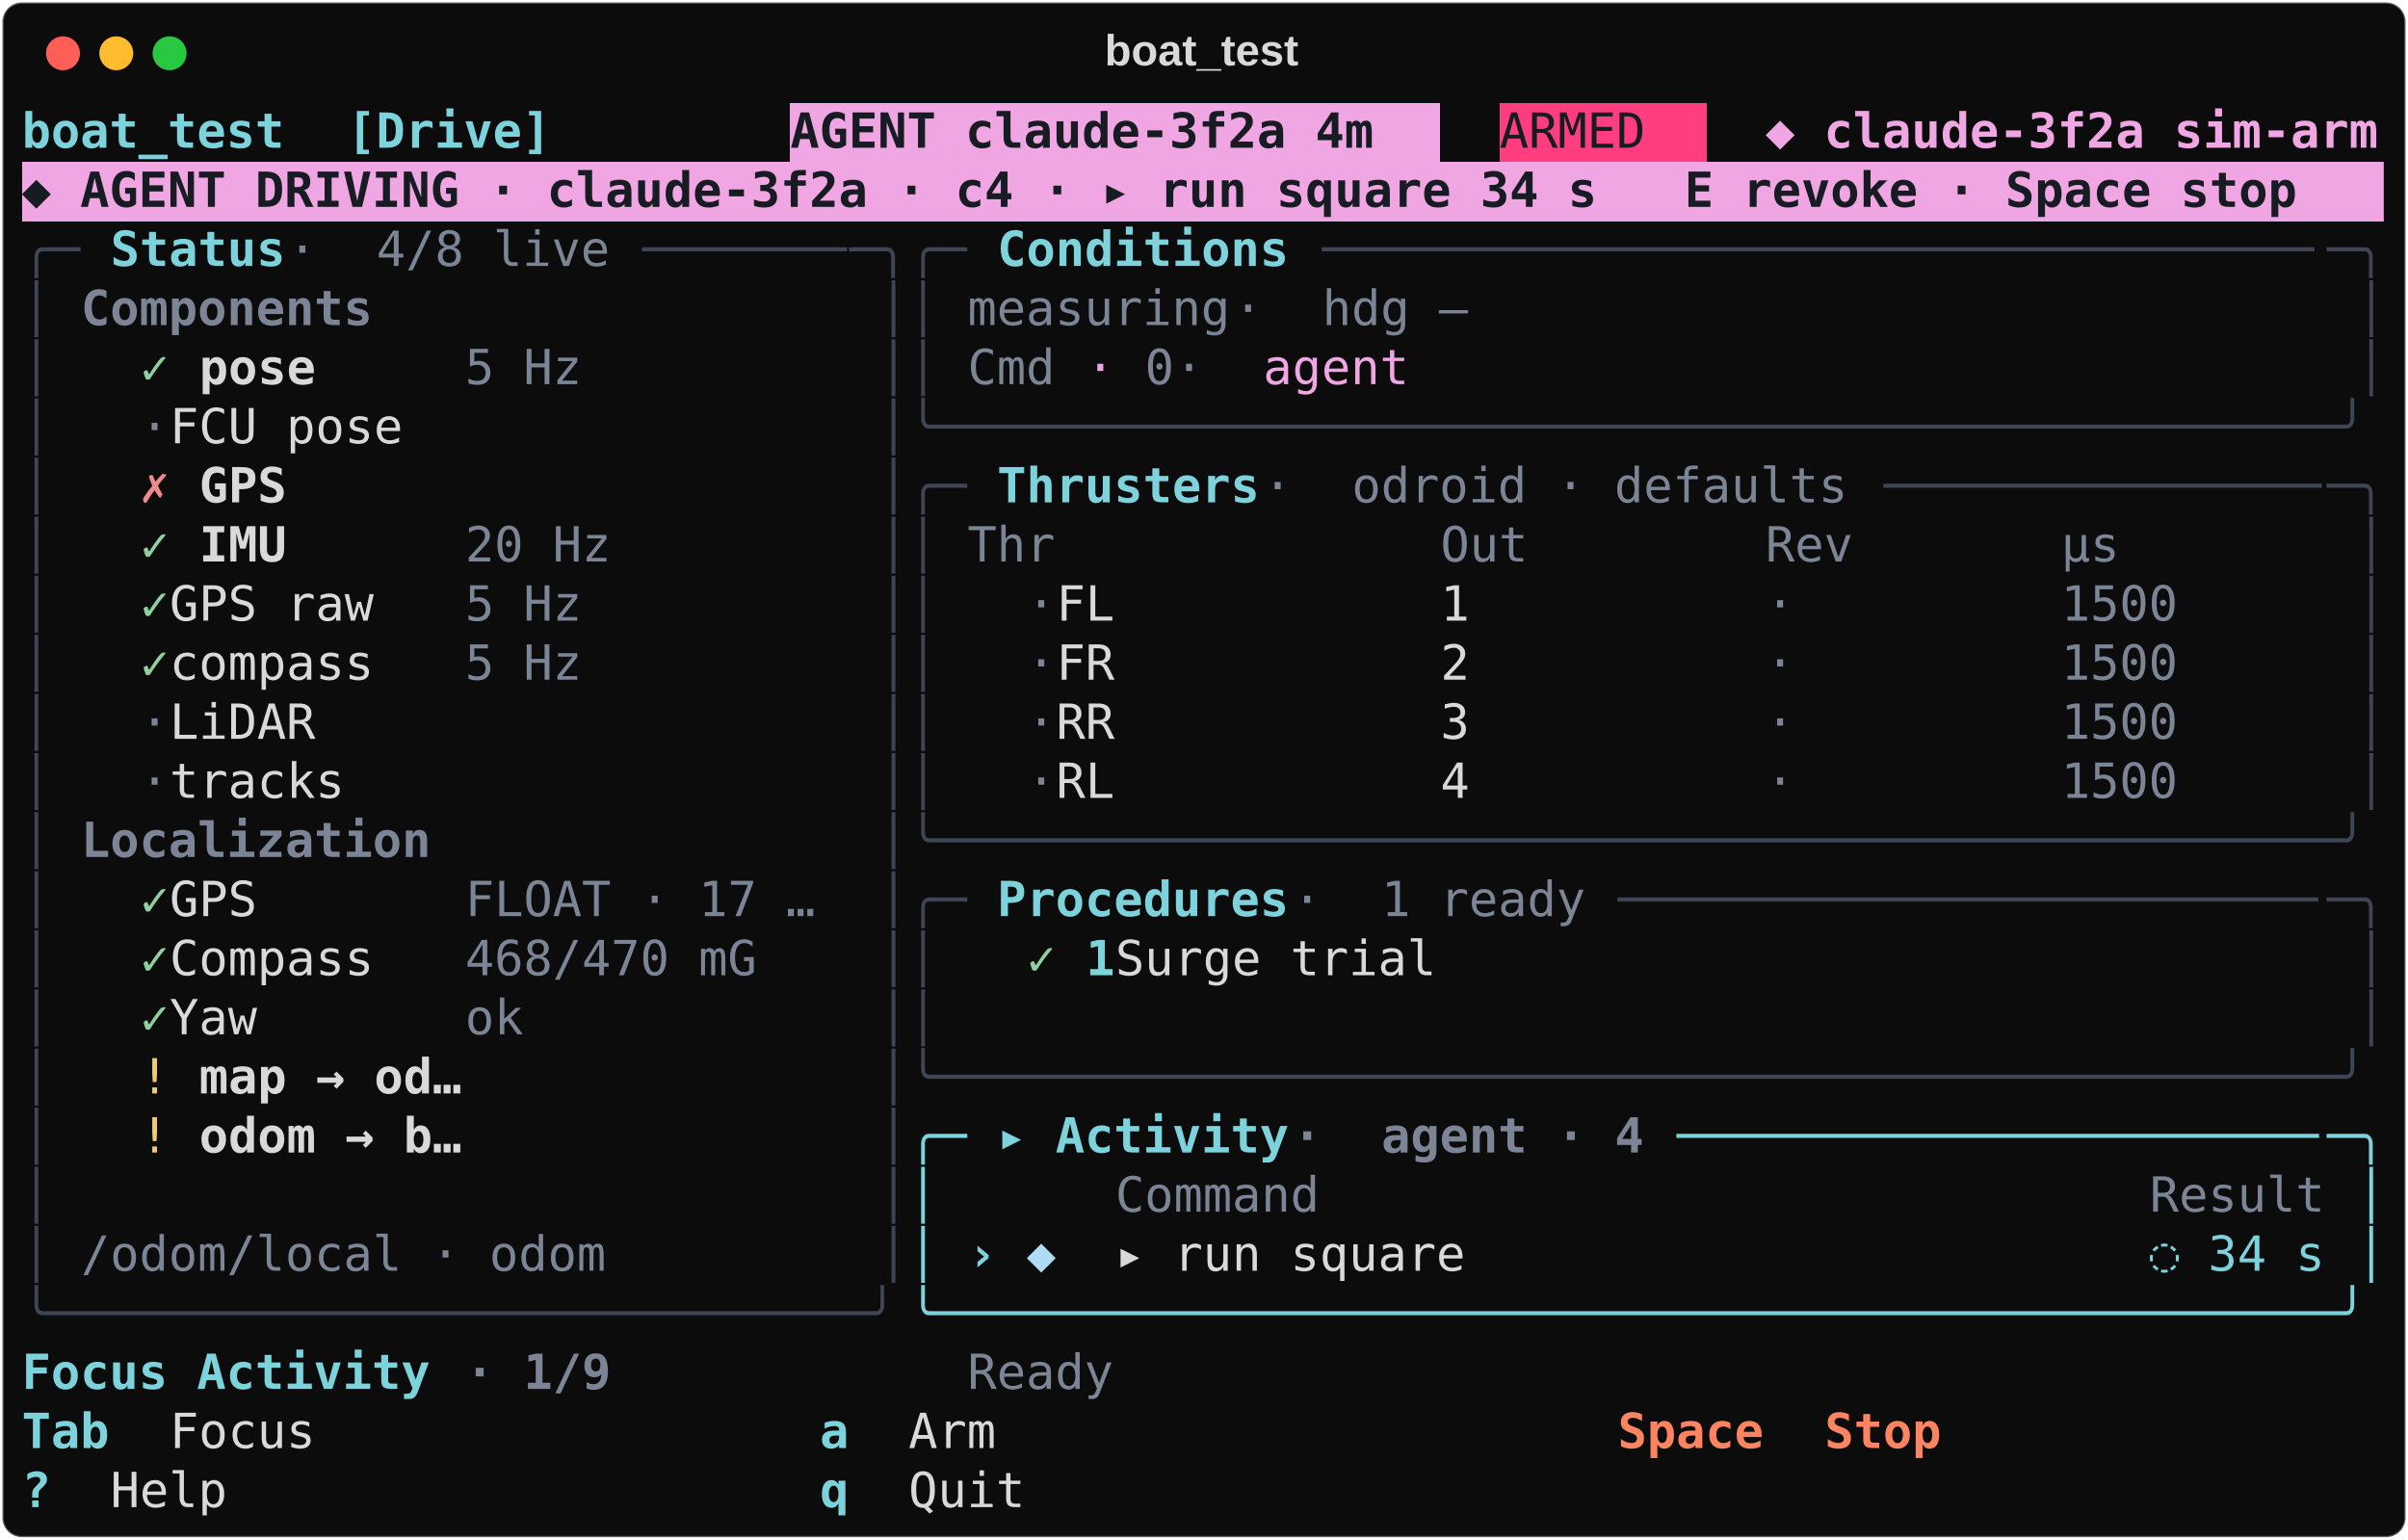
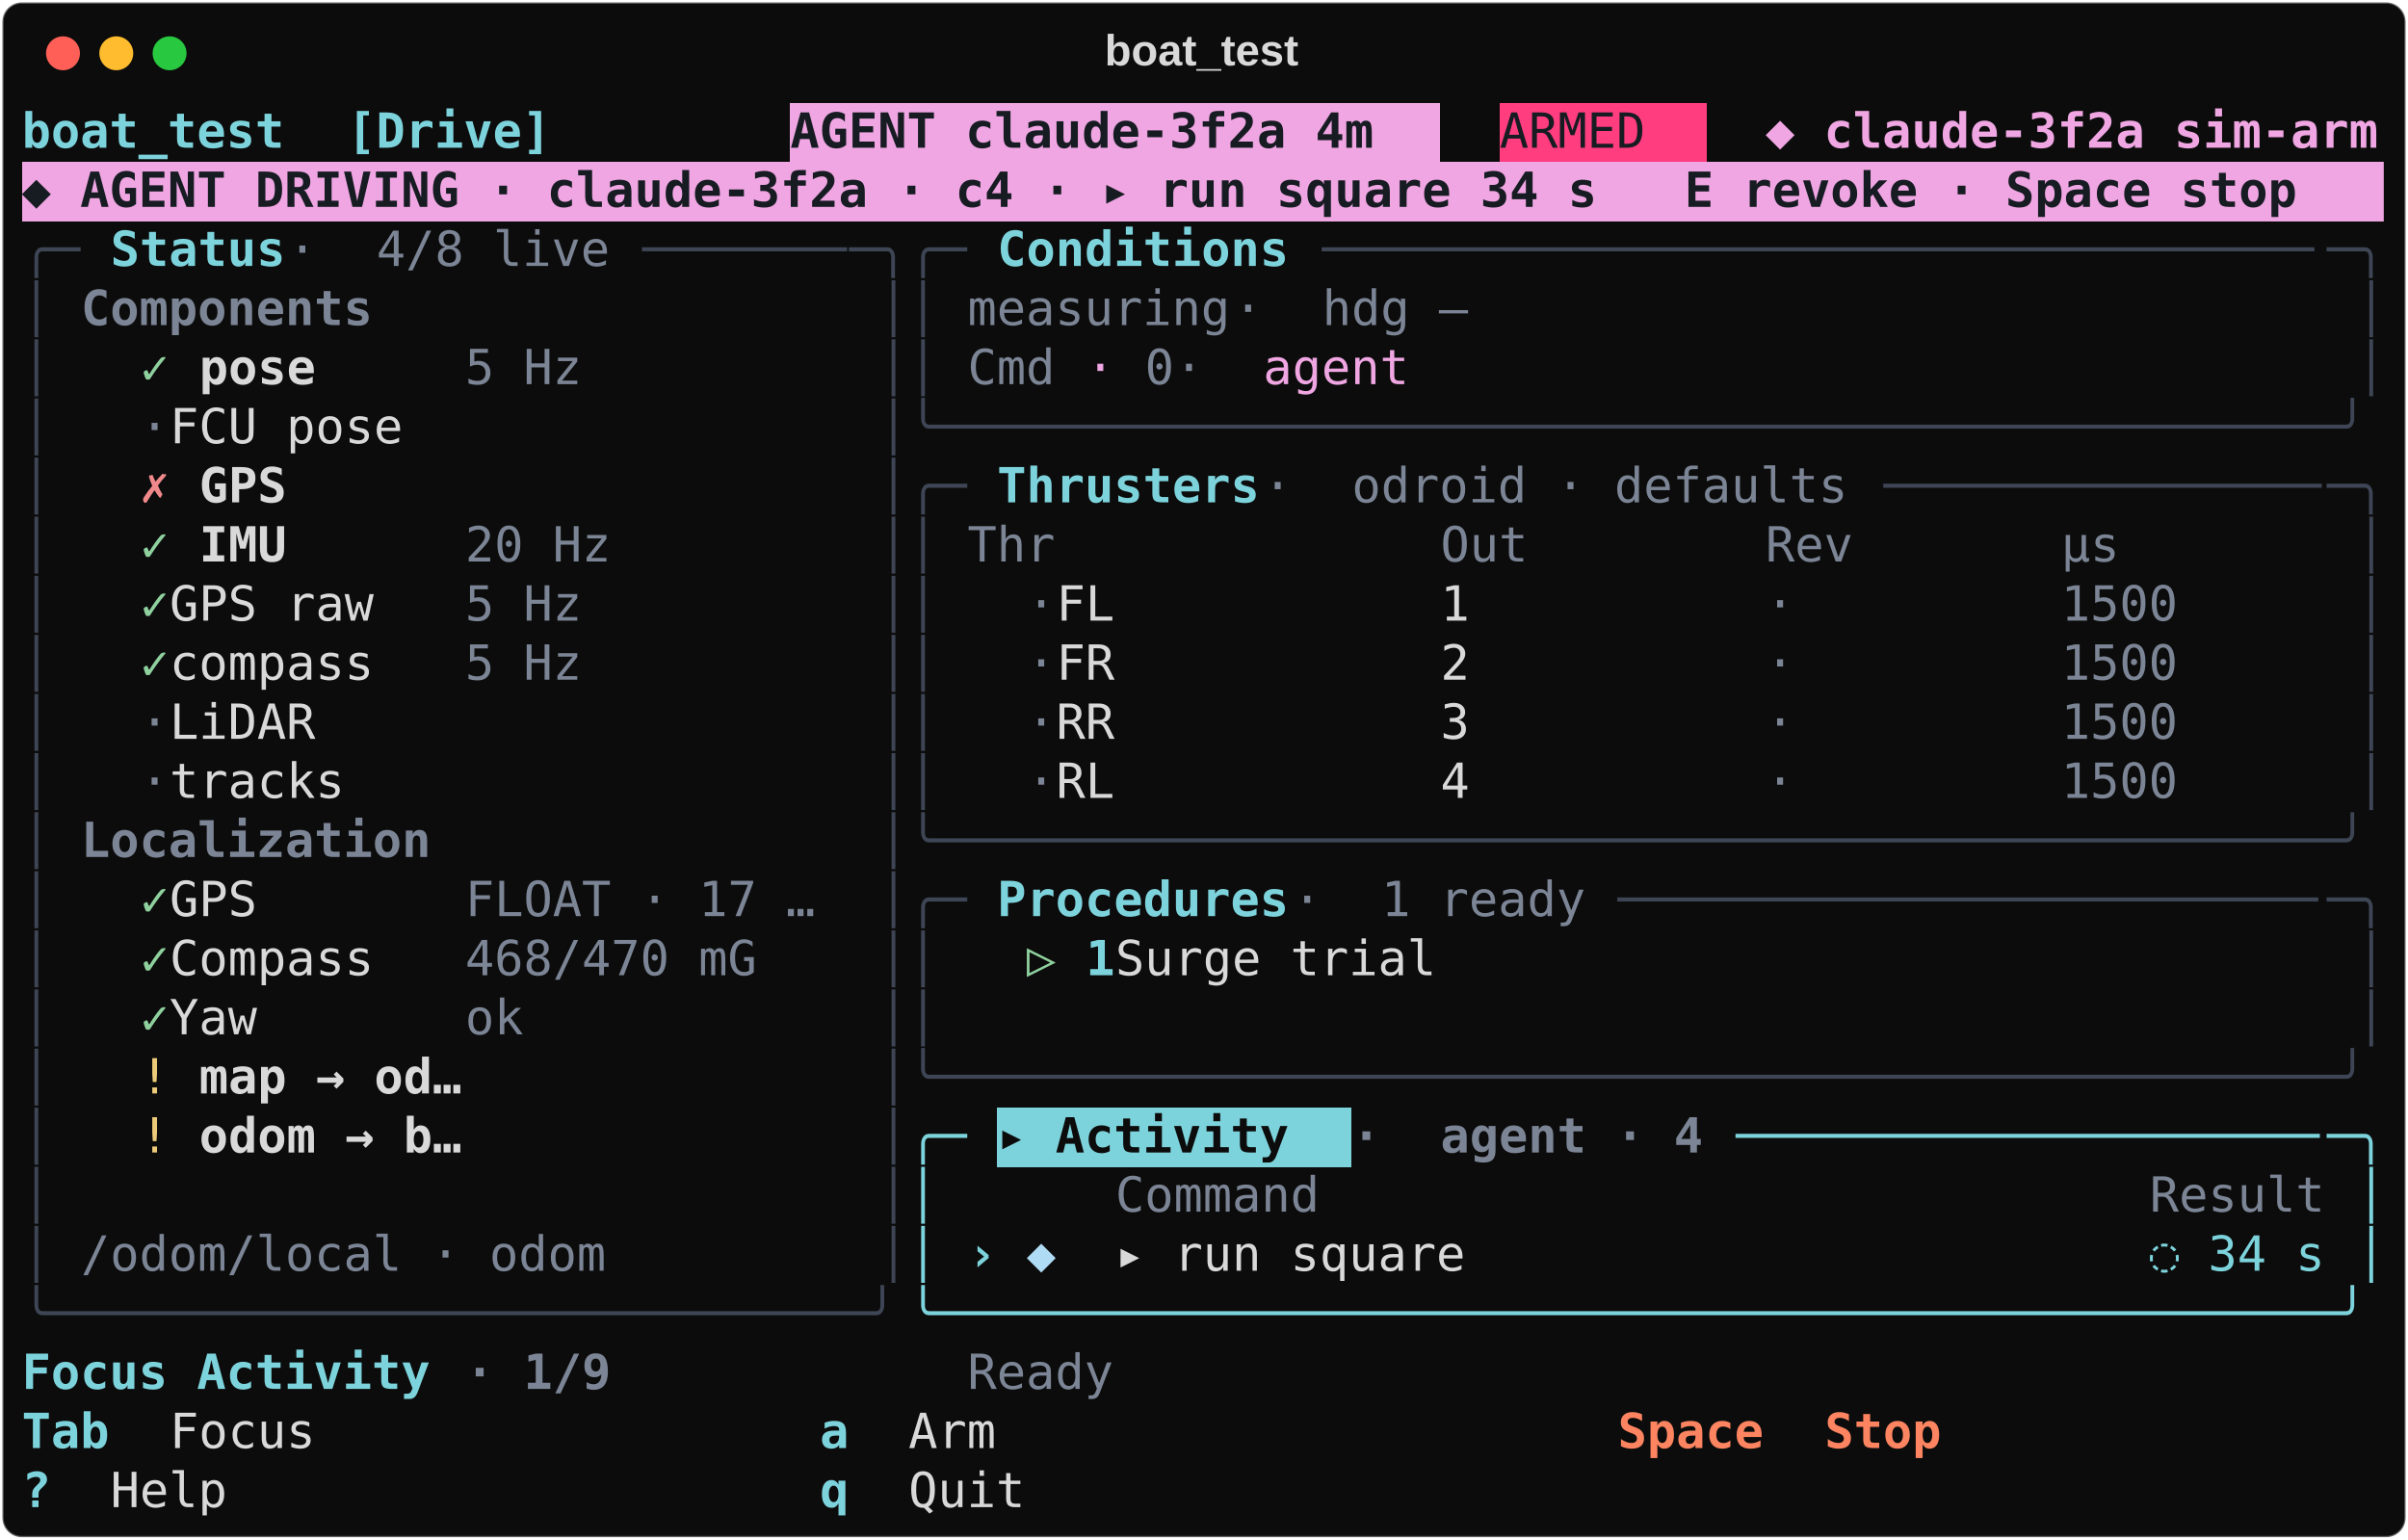
<svg xmlns="http://www.w3.org/2000/svg" class="rich-terminal" viewBox="0 0 994 635.6">
  <style>

    @font-face {
        font-family: "Fira Code";
        src: local("FiraCode-Regular"),
                url("https://cdnjs.cloudflare.com/ajax/libs/firacode/6.2.0/woff2/FiraCode-Regular.woff2") format("woff2"),
                url("https://cdnjs.cloudflare.com/ajax/libs/firacode/6.2.0/woff/FiraCode-Regular.woff") format("woff");
        font-style: normal;
        font-weight: 400;
    }
    @font-face {
        font-family: "Fira Code";
        src: local("FiraCode-Bold"),
                url("https://cdnjs.cloudflare.com/ajax/libs/firacode/6.2.0/woff2/FiraCode-Bold.woff2") format("woff2"),
                url("https://cdnjs.cloudflare.com/ajax/libs/firacode/6.2.0/woff/FiraCode-Bold.woff") format("woff");
        font-style: bold;
        font-weight: 700;
    }

    .agent-sim-arm-matrix {
        font-family: Fira Code, monospace;
        font-size: 20px;
        line-height: 24.4px;
        font-variant-east-asian: full-width;
    }

    .agent-sim-arm-title {
        font-size: 18px;
        font-weight: bold;
        font-family: arial;
    }

    .agent-sim-arm-r1 { fill: #7dd3dc;font-weight: bold }
.agent-sim-arm-r2 { fill: #d9d9d9 }
.agent-sim-arm-r3 { fill: #171b22;font-weight: bold }
.agent-sim-arm-r4 { fill: #171b22 }
.agent-sim-arm-r5 { fill: #efa6e2;font-weight: bold }
.agent-sim-arm-r6 { fill: #3e4656 }
.agent-sim-arm-r7 { fill: #7c8595 }
.agent-sim-arm-r8 { fill: #7c8595;font-weight: bold }
.agent-sim-arm-r9 { fill: #8fd19e }
.agent-sim-arm-r10 { fill: #d9d9d9;font-weight: bold }
.agent-sim-arm-r11 { fill: #efa6e2 }
.agent-sim-arm-r12 { fill: #f0898c }
.agent-sim-arm-r13 { fill: #edcb78 }
- .agent-sim-arm-r14 { fill: #afdbf4;font-weight: bold }
- .agent-sim-arm-r15 { fill: #7dd3dc }
- .agent-sim-arm-r16 { fill: #fc8460;font-weight: bold }
+ .agent-sim-arm-r14 { fill: #0c0c0c;font-weight: bold }
+ .agent-sim-arm-r15 { fill: #afdbf4;font-weight: bold }
+ .agent-sim-arm-r16 { fill: #7dd3dc }
+ .agent-sim-arm-r17 { fill: #fc8460;font-weight: bold }
    </style>
  <defs>
    <clipPath id="agent-sim-arm-clip-terminal">
      <rect x="0" y="0" width="975.0" height="584.6" />
    </clipPath>
    <clipPath id="agent-sim-arm-line-0">
      <rect x="0" y="1.5" width="976" height="24.65" />
    </clipPath>
    <clipPath id="agent-sim-arm-line-1">
      <rect x="0" y="25.9" width="976" height="24.65" />
    </clipPath>
    <clipPath id="agent-sim-arm-line-2">
      <rect x="0" y="50.3" width="976" height="24.65" />
    </clipPath>
    <clipPath id="agent-sim-arm-line-3">
      <rect x="0" y="74.7" width="976" height="24.65" />
    </clipPath>
    <clipPath id="agent-sim-arm-line-4">
      <rect x="0" y="99.1" width="976" height="24.65" />
    </clipPath>
    <clipPath id="agent-sim-arm-line-5">
      <rect x="0" y="123.5" width="976" height="24.65" />
    </clipPath>
    <clipPath id="agent-sim-arm-line-6">
      <rect x="0" y="147.9" width="976" height="24.65" />
    </clipPath>
    <clipPath id="agent-sim-arm-line-7">
      <rect x="0" y="172.3" width="976" height="24.65" />
    </clipPath>
    <clipPath id="agent-sim-arm-line-8">
      <rect x="0" y="196.7" width="976" height="24.65" />
    </clipPath>
    <clipPath id="agent-sim-arm-line-9">
      <rect x="0" y="221.1" width="976" height="24.65" />
    </clipPath>
    <clipPath id="agent-sim-arm-line-10">
      <rect x="0" y="245.5" width="976" height="24.65" />
    </clipPath>
    <clipPath id="agent-sim-arm-line-11">
      <rect x="0" y="269.9" width="976" height="24.65" />
    </clipPath>
    <clipPath id="agent-sim-arm-line-12">
      <rect x="0" y="294.3" width="976" height="24.65" />
    </clipPath>
    <clipPath id="agent-sim-arm-line-13">
      <rect x="0" y="318.7" width="976" height="24.65" />
    </clipPath>
    <clipPath id="agent-sim-arm-line-14">
      <rect x="0" y="343.1" width="976" height="24.65" />
    </clipPath>
    <clipPath id="agent-sim-arm-line-15">
      <rect x="0" y="367.5" width="976" height="24.65" />
    </clipPath>
    <clipPath id="agent-sim-arm-line-16">
      <rect x="0" y="391.9" width="976" height="24.65" />
    </clipPath>
    <clipPath id="agent-sim-arm-line-17">
      <rect x="0" y="416.3" width="976" height="24.65" />
    </clipPath>
    <clipPath id="agent-sim-arm-line-18">
      <rect x="0" y="440.7" width="976" height="24.65" />
    </clipPath>
    <clipPath id="agent-sim-arm-line-19">
      <rect x="0" y="465.1" width="976" height="24.65" />
    </clipPath>
    <clipPath id="agent-sim-arm-line-20">
      <rect x="0" y="489.5" width="976" height="24.65" />
    </clipPath>
    <clipPath id="agent-sim-arm-line-21">
      <rect x="0" y="513.9" width="976" height="24.65" />
    </clipPath>
    <clipPath id="agent-sim-arm-line-22">
      <rect x="0" y="538.3" width="976" height="24.65" />
    </clipPath>
  </defs>
  <rect fill="#0c0c0c" stroke="rgba(255,255,255,0.35)" stroke-width="1" x="1" y="1" width="992" height="633.6" rx="8" />
  <text class="agent-sim-arm-title" fill="#d9d9d9" text-anchor="middle" x="496" y="27">boat_test</text>
  <g transform="translate(26,22)">
    <circle cx="0" cy="0" r="7" fill="#ff5f57" />
    <circle cx="22" cy="0" r="7" fill="#febc2e" />
    <circle cx="44" cy="0" r="7" fill="#28c840" />
  </g>
  <g transform="translate(9, 41)" clip-path="url(#agent-sim-arm-clip-terminal)">
    <rect fill="#efa6e2" x="317.2" y="1.5" width="268.4" height="24.65" shape-rendering="crispEdges" />
    <rect fill="#ff3d7f" x="610" y="1.5" width="85.4" height="24.65" shape-rendering="crispEdges" />
    <rect fill="#efa6e2" x="0" y="25.9" width="976" height="24.65" shape-rendering="crispEdges" />
+     <rect fill="#7dd3dc" x="402.6" y="416.3" width="146.4" height="24.65" shape-rendering="crispEdges" />
    <g class="agent-sim-arm-matrix">
      <text class="agent-sim-arm-r1" x="0" y="20" textLength="134.2" clip-path="url(#agent-sim-arm-line-0)"> boat_test </text>
      <text class="agent-sim-arm-r1" x="134.2" y="20" textLength="97.6" clip-path="url(#agent-sim-arm-line-0)"> [Drive]</text>
      <text class="agent-sim-arm-r3" x="317.2" y="20" textLength="268.4" clip-path="url(#agent-sim-arm-line-0)"> AGENT claude-3f2a 4m </text>
      <text class="agent-sim-arm-r4" x="610" y="20" textLength="85.4" clip-path="url(#agent-sim-arm-line-0)"> ARMED </text>
      <text class="agent-sim-arm-r5" x="719.8" y="20" textLength="256.2" clip-path="url(#agent-sim-arm-line-0)">◆ claude-3f2a sim-arm</text>
      <text class="agent-sim-arm-r2" x="976" y="20" textLength="12.2" clip-path="url(#agent-sim-arm-line-0)">
</text>
      <text class="agent-sim-arm-r3" x="0" y="44.4" textLength="976" clip-path="url(#agent-sim-arm-line-1)"> ◆ AGENT DRIVING · claude-3f2a · c4 · ▸ run square 34 s   E revoke · Space stop </text>
      <text class="agent-sim-arm-r2" x="976" y="44.4" textLength="12.2" clip-path="url(#agent-sim-arm-line-1)">
</text>
      <text class="agent-sim-arm-r6" x="0" y="68.8" textLength="24.4" clip-path="url(#agent-sim-arm-line-2)">╭─</text>
      <text class="agent-sim-arm-r1" x="36.6" y="68.8" textLength="73.2" clip-path="url(#agent-sim-arm-line-2)">Status</text>
      <text class="agent-sim-arm-r7" x="109.8" y="68.8" textLength="36.6" clip-path="url(#agent-sim-arm-line-2)"> · </text>
      <text class="agent-sim-arm-r7" x="146.4" y="68.8" textLength="97.6" clip-path="url(#agent-sim-arm-line-2)">4/8 live</text>
      <text class="agent-sim-arm-r6" x="256.2" y="68.8" textLength="85.4" clip-path="url(#agent-sim-arm-line-2)">───────</text>
      <text class="agent-sim-arm-r6" x="341.6" y="68.8" textLength="24.4" clip-path="url(#agent-sim-arm-line-2)">─╮</text>
      <text class="agent-sim-arm-r6" x="366" y="68.8" textLength="24.4" clip-path="url(#agent-sim-arm-line-2)">╭─</text>
      <text class="agent-sim-arm-r1" x="402.6" y="68.8" textLength="122" clip-path="url(#agent-sim-arm-line-2)">Conditions</text>
      <text class="agent-sim-arm-r6" x="536.8" y="68.8" textLength="414.8" clip-path="url(#agent-sim-arm-line-2)">──────────────────────────────────</text>
      <text class="agent-sim-arm-r6" x="951.6" y="68.8" textLength="24.4" clip-path="url(#agent-sim-arm-line-2)">─╮</text>
      <text class="agent-sim-arm-r2" x="976" y="68.8" textLength="12.2" clip-path="url(#agent-sim-arm-line-2)">
</text>
      <text class="agent-sim-arm-r6" x="0" y="93.2" textLength="12.2" clip-path="url(#agent-sim-arm-line-3)">│</text>
      <text class="agent-sim-arm-r8" x="24.4" y="93.2" textLength="158.6" clip-path="url(#agent-sim-arm-line-3)">Components   </text>
      <text class="agent-sim-arm-r6" x="353.8" y="93.2" textLength="12.2" clip-path="url(#agent-sim-arm-line-3)">│</text>
      <text class="agent-sim-arm-r6" x="366" y="93.2" textLength="12.2" clip-path="url(#agent-sim-arm-line-3)">│</text>
      <text class="agent-sim-arm-r7" x="390.4" y="93.2" textLength="109.8" clip-path="url(#agent-sim-arm-line-3)">measuring</text>
      <text class="agent-sim-arm-r7" x="500.2" y="93.2" textLength="36.6" clip-path="url(#agent-sim-arm-line-3)"> · </text>
      <text class="agent-sim-arm-r7" x="536.8" y="93.2" textLength="61" clip-path="url(#agent-sim-arm-line-3)">hdg —</text>
      <text class="agent-sim-arm-r6" x="963.8" y="93.2" textLength="12.2" clip-path="url(#agent-sim-arm-line-3)">│</text>
      <text class="agent-sim-arm-r2" x="976" y="93.2" textLength="12.2" clip-path="url(#agent-sim-arm-line-3)">
</text>
      <text class="agent-sim-arm-r6" x="0" y="117.6" textLength="12.2" clip-path="url(#agent-sim-arm-line-4)">│</text>
      <text class="agent-sim-arm-r9" x="48.8" y="117.6" textLength="12.2" clip-path="url(#agent-sim-arm-line-4)">✓</text>
      <text class="agent-sim-arm-r10" x="73.2" y="117.6" textLength="48.8" clip-path="url(#agent-sim-arm-line-4)">pose</text>
      <text class="agent-sim-arm-r7" x="183" y="117.6" textLength="158.6" clip-path="url(#agent-sim-arm-line-4)">         5 Hz</text>
      <text class="agent-sim-arm-r6" x="353.8" y="117.6" textLength="12.2" clip-path="url(#agent-sim-arm-line-4)">│</text>
      <text class="agent-sim-arm-r6" x="366" y="117.6" textLength="12.2" clip-path="url(#agent-sim-arm-line-4)">│</text>
      <text class="agent-sim-arm-r7" x="390.4" y="117.6" textLength="48.8" clip-path="url(#agent-sim-arm-line-4)">Cmd </text>
      <text class="agent-sim-arm-r11" x="439.2" y="117.6" textLength="12.2" clip-path="url(#agent-sim-arm-line-4)">·</text>
      <text class="agent-sim-arm-r7" x="463.6" y="117.6" textLength="12.2" clip-path="url(#agent-sim-arm-line-4)">0</text>
      <text class="agent-sim-arm-r7" x="475.8" y="117.6" textLength="36.6" clip-path="url(#agent-sim-arm-line-4)"> · </text>
      <text class="agent-sim-arm-r11" x="512.4" y="117.6" textLength="61" clip-path="url(#agent-sim-arm-line-4)">agent</text>
      <text class="agent-sim-arm-r6" x="963.8" y="117.6" textLength="12.2" clip-path="url(#agent-sim-arm-line-4)">│</text>
      <text class="agent-sim-arm-r2" x="976" y="117.6" textLength="12.2" clip-path="url(#agent-sim-arm-line-4)">
</text>
      <text class="agent-sim-arm-r6" x="0" y="142" textLength="12.2" clip-path="url(#agent-sim-arm-line-5)">│</text>
      <text class="agent-sim-arm-r7" x="48.8" y="142" textLength="12.2" clip-path="url(#agent-sim-arm-line-5)">·</text>
      <text class="agent-sim-arm-r2" x="61" y="142" textLength="122" clip-path="url(#agent-sim-arm-line-5)"> FCU pose </text>
      <text class="agent-sim-arm-r6" x="353.8" y="142" textLength="12.2" clip-path="url(#agent-sim-arm-line-5)">│</text>
      <text class="agent-sim-arm-r6" x="366" y="142" textLength="610" clip-path="url(#agent-sim-arm-line-5)">╰────────────────────────────────────────────────╯</text>
      <text class="agent-sim-arm-r2" x="976" y="142" textLength="12.2" clip-path="url(#agent-sim-arm-line-5)">
</text>
      <text class="agent-sim-arm-r6" x="0" y="166.4" textLength="12.2" clip-path="url(#agent-sim-arm-line-6)">│</text>
      <text class="agent-sim-arm-r12" x="48.8" y="166.4" textLength="12.2" clip-path="url(#agent-sim-arm-line-6)">✗</text>
      <text class="agent-sim-arm-r10" x="73.2" y="166.4" textLength="36.6" clip-path="url(#agent-sim-arm-line-6)">GPS</text>
      <text class="agent-sim-arm-r6" x="353.8" y="166.4" textLength="12.2" clip-path="url(#agent-sim-arm-line-6)">│</text>
      <text class="agent-sim-arm-r6" x="366" y="166.4" textLength="24.4" clip-path="url(#agent-sim-arm-line-6)">╭─</text>
      <text class="agent-sim-arm-r1" x="402.6" y="166.4" textLength="109.8" clip-path="url(#agent-sim-arm-line-6)">Thrusters</text>
      <text class="agent-sim-arm-r7" x="512.4" y="166.4" textLength="36.6" clip-path="url(#agent-sim-arm-line-6)"> · </text>
      <text class="agent-sim-arm-r7" x="549" y="166.4" textLength="207.4" clip-path="url(#agent-sim-arm-line-6)">odroid · defaults</text>
      <text class="agent-sim-arm-r6" x="768.6" y="166.4" textLength="183" clip-path="url(#agent-sim-arm-line-6)">───────────────</text>
      <text class="agent-sim-arm-r6" x="951.6" y="166.4" textLength="24.4" clip-path="url(#agent-sim-arm-line-6)">─╮</text>
      <text class="agent-sim-arm-r2" x="976" y="166.4" textLength="12.2" clip-path="url(#agent-sim-arm-line-6)">
</text>
      <text class="agent-sim-arm-r6" x="0" y="190.8" textLength="12.2" clip-path="url(#agent-sim-arm-line-7)">│</text>
      <text class="agent-sim-arm-r9" x="48.8" y="190.8" textLength="12.2" clip-path="url(#agent-sim-arm-line-7)">✓</text>
      <text class="agent-sim-arm-r10" x="73.2" y="190.8" textLength="36.6" clip-path="url(#agent-sim-arm-line-7)">IMU</text>
      <text class="agent-sim-arm-r7" x="183" y="190.8" textLength="158.6" clip-path="url(#agent-sim-arm-line-7)">        20 Hz</text>
      <text class="agent-sim-arm-r6" x="353.8" y="190.8" textLength="12.2" clip-path="url(#agent-sim-arm-line-7)">│</text>
      <text class="agent-sim-arm-r6" x="366" y="190.8" textLength="12.2" clip-path="url(#agent-sim-arm-line-7)">│</text>
      <text class="agent-sim-arm-r7" x="390.4" y="190.8" textLength="170.8" clip-path="url(#agent-sim-arm-line-7)">   Thr        </text>
      <text class="agent-sim-arm-r7" x="585.6" y="190.8" textLength="109.8" clip-path="url(#agent-sim-arm-line-7)">Out      </text>
      <text class="agent-sim-arm-r7" x="719.8" y="190.8" textLength="97.6" clip-path="url(#agent-sim-arm-line-7)">Rev     </text>
      <text class="agent-sim-arm-r7" x="841.8" y="190.8" textLength="109.8" clip-path="url(#agent-sim-arm-line-7)">       µs</text>
      <text class="agent-sim-arm-r6" x="963.8" y="190.8" textLength="12.2" clip-path="url(#agent-sim-arm-line-7)">│</text>
      <text class="agent-sim-arm-r2" x="976" y="190.8" textLength="12.2" clip-path="url(#agent-sim-arm-line-7)">
</text>
      <text class="agent-sim-arm-r6" x="0" y="215.2" textLength="12.2" clip-path="url(#agent-sim-arm-line-8)">│</text>
      <text class="agent-sim-arm-r9" x="48.8" y="215.2" textLength="12.2" clip-path="url(#agent-sim-arm-line-8)">✓</text>
      <text class="agent-sim-arm-r2" x="61" y="215.2" textLength="122" clip-path="url(#agent-sim-arm-line-8)"> GPS raw  </text>
      <text class="agent-sim-arm-r7" x="183" y="215.2" textLength="158.6" clip-path="url(#agent-sim-arm-line-8)">         5 Hz</text>
      <text class="agent-sim-arm-r6" x="353.8" y="215.2" textLength="12.2" clip-path="url(#agent-sim-arm-line-8)">│</text>
      <text class="agent-sim-arm-r6" x="366" y="215.2" textLength="12.2" clip-path="url(#agent-sim-arm-line-8)">│</text>
      <text class="agent-sim-arm-r7" x="414.8" y="215.2" textLength="12.2" clip-path="url(#agent-sim-arm-line-8)">·</text>
      <text class="agent-sim-arm-r2" x="427" y="215.2" textLength="134.2" clip-path="url(#agent-sim-arm-line-8)"> FL        </text>
      <text class="agent-sim-arm-r2" x="585.6" y="215.2" textLength="109.8" clip-path="url(#agent-sim-arm-line-8)">1        </text>
      <text class="agent-sim-arm-r7" x="719.8" y="215.2" textLength="97.6" clip-path="url(#agent-sim-arm-line-8)">·       </text>
      <text class="agent-sim-arm-r7" x="841.8" y="215.2" textLength="109.8" clip-path="url(#agent-sim-arm-line-8)">     1500</text>
      <text class="agent-sim-arm-r6" x="963.8" y="215.2" textLength="12.2" clip-path="url(#agent-sim-arm-line-8)">│</text>
      <text class="agent-sim-arm-r2" x="976" y="215.2" textLength="12.2" clip-path="url(#agent-sim-arm-line-8)">
</text>
      <text class="agent-sim-arm-r6" x="0" y="239.6" textLength="12.2" clip-path="url(#agent-sim-arm-line-9)">│</text>
      <text class="agent-sim-arm-r9" x="48.8" y="239.6" textLength="12.2" clip-path="url(#agent-sim-arm-line-9)">✓</text>
      <text class="agent-sim-arm-r2" x="61" y="239.6" textLength="122" clip-path="url(#agent-sim-arm-line-9)"> compass  </text>
      <text class="agent-sim-arm-r7" x="183" y="239.6" textLength="158.6" clip-path="url(#agent-sim-arm-line-9)">         5 Hz</text>
      <text class="agent-sim-arm-r6" x="353.8" y="239.6" textLength="12.2" clip-path="url(#agent-sim-arm-line-9)">│</text>
      <text class="agent-sim-arm-r6" x="366" y="239.6" textLength="12.2" clip-path="url(#agent-sim-arm-line-9)">│</text>
      <text class="agent-sim-arm-r7" x="414.8" y="239.6" textLength="12.2" clip-path="url(#agent-sim-arm-line-9)">·</text>
      <text class="agent-sim-arm-r2" x="427" y="239.6" textLength="134.2" clip-path="url(#agent-sim-arm-line-9)"> FR        </text>
      <text class="agent-sim-arm-r2" x="585.6" y="239.6" textLength="109.8" clip-path="url(#agent-sim-arm-line-9)">2        </text>
      <text class="agent-sim-arm-r7" x="719.8" y="239.6" textLength="97.6" clip-path="url(#agent-sim-arm-line-9)">·       </text>
      <text class="agent-sim-arm-r7" x="841.8" y="239.6" textLength="109.8" clip-path="url(#agent-sim-arm-line-9)">     1500</text>
      <text class="agent-sim-arm-r6" x="963.8" y="239.6" textLength="12.2" clip-path="url(#agent-sim-arm-line-9)">│</text>
      <text class="agent-sim-arm-r2" x="976" y="239.6" textLength="12.2" clip-path="url(#agent-sim-arm-line-9)">
</text>
      <text class="agent-sim-arm-r6" x="0" y="264" textLength="12.2" clip-path="url(#agent-sim-arm-line-10)">│</text>
      <text class="agent-sim-arm-r7" x="48.8" y="264" textLength="12.2" clip-path="url(#agent-sim-arm-line-10)">·</text>
      <text class="agent-sim-arm-r2" x="61" y="264" textLength="122" clip-path="url(#agent-sim-arm-line-10)"> LiDAR    </text>
      <text class="agent-sim-arm-r6" x="353.8" y="264" textLength="12.2" clip-path="url(#agent-sim-arm-line-10)">│</text>
      <text class="agent-sim-arm-r6" x="366" y="264" textLength="12.2" clip-path="url(#agent-sim-arm-line-10)">│</text>
      <text class="agent-sim-arm-r7" x="414.8" y="264" textLength="12.2" clip-path="url(#agent-sim-arm-line-10)">·</text>
      <text class="agent-sim-arm-r2" x="427" y="264" textLength="134.2" clip-path="url(#agent-sim-arm-line-10)"> RR        </text>
      <text class="agent-sim-arm-r2" x="585.6" y="264" textLength="109.8" clip-path="url(#agent-sim-arm-line-10)">3        </text>
      <text class="agent-sim-arm-r7" x="719.8" y="264" textLength="97.6" clip-path="url(#agent-sim-arm-line-10)">·       </text>
      <text class="agent-sim-arm-r7" x="841.8" y="264" textLength="109.8" clip-path="url(#agent-sim-arm-line-10)">     1500</text>
      <text class="agent-sim-arm-r6" x="963.8" y="264" textLength="12.2" clip-path="url(#agent-sim-arm-line-10)">│</text>
      <text class="agent-sim-arm-r2" x="976" y="264" textLength="12.2" clip-path="url(#agent-sim-arm-line-10)">
</text>
      <text class="agent-sim-arm-r6" x="0" y="288.4" textLength="12.2" clip-path="url(#agent-sim-arm-line-11)">│</text>
      <text class="agent-sim-arm-r7" x="48.8" y="288.4" textLength="12.2" clip-path="url(#agent-sim-arm-line-11)">·</text>
      <text class="agent-sim-arm-r2" x="61" y="288.4" textLength="122" clip-path="url(#agent-sim-arm-line-11)"> tracks   </text>
      <text class="agent-sim-arm-r6" x="353.8" y="288.4" textLength="12.2" clip-path="url(#agent-sim-arm-line-11)">│</text>
      <text class="agent-sim-arm-r6" x="366" y="288.4" textLength="12.2" clip-path="url(#agent-sim-arm-line-11)">│</text>
      <text class="agent-sim-arm-r7" x="414.8" y="288.4" textLength="12.2" clip-path="url(#agent-sim-arm-line-11)">·</text>
      <text class="agent-sim-arm-r2" x="427" y="288.4" textLength="134.2" clip-path="url(#agent-sim-arm-line-11)"> RL        </text>
      <text class="agent-sim-arm-r2" x="585.6" y="288.4" textLength="109.8" clip-path="url(#agent-sim-arm-line-11)">4        </text>
      <text class="agent-sim-arm-r7" x="719.8" y="288.4" textLength="97.6" clip-path="url(#agent-sim-arm-line-11)">·       </text>
      <text class="agent-sim-arm-r7" x="841.8" y="288.4" textLength="109.8" clip-path="url(#agent-sim-arm-line-11)">     1500</text>
      <text class="agent-sim-arm-r6" x="963.8" y="288.4" textLength="12.2" clip-path="url(#agent-sim-arm-line-11)">│</text>
      <text class="agent-sim-arm-r2" x="976" y="288.4" textLength="12.2" clip-path="url(#agent-sim-arm-line-11)">
</text>
      <text class="agent-sim-arm-r6" x="0" y="312.8" textLength="12.2" clip-path="url(#agent-sim-arm-line-12)">│</text>
      <text class="agent-sim-arm-r8" x="24.4" y="312.8" textLength="158.6" clip-path="url(#agent-sim-arm-line-12)">Localization </text>
      <text class="agent-sim-arm-r6" x="353.8" y="312.8" textLength="12.2" clip-path="url(#agent-sim-arm-line-12)">│</text>
      <text class="agent-sim-arm-r6" x="366" y="312.8" textLength="610" clip-path="url(#agent-sim-arm-line-12)">╰────────────────────────────────────────────────╯</text>
      <text class="agent-sim-arm-r2" x="976" y="312.8" textLength="12.2" clip-path="url(#agent-sim-arm-line-12)">
</text>
      <text class="agent-sim-arm-r6" x="0" y="337.2" textLength="12.2" clip-path="url(#agent-sim-arm-line-13)">│</text>
      <text class="agent-sim-arm-r9" x="48.8" y="337.2" textLength="12.2" clip-path="url(#agent-sim-arm-line-13)">✓</text>
      <text class="agent-sim-arm-r2" x="61" y="337.2" textLength="122" clip-path="url(#agent-sim-arm-line-13)"> GPS      </text>
      <text class="agent-sim-arm-r7" x="183" y="337.2" textLength="158.6" clip-path="url(#agent-sim-arm-line-13)"> FLOAT · 17 …</text>
      <text class="agent-sim-arm-r6" x="353.8" y="337.2" textLength="12.2" clip-path="url(#agent-sim-arm-line-13)">│</text>
      <text class="agent-sim-arm-r6" x="366" y="337.2" textLength="24.4" clip-path="url(#agent-sim-arm-line-13)">╭─</text>
      <text class="agent-sim-arm-r1" x="402.6" y="337.2" textLength="122" clip-path="url(#agent-sim-arm-line-13)">Procedures</text>
      <text class="agent-sim-arm-r7" x="524.6" y="337.2" textLength="36.6" clip-path="url(#agent-sim-arm-line-13)"> · </text>
      <text class="agent-sim-arm-r7" x="561.2" y="337.2" textLength="85.4" clip-path="url(#agent-sim-arm-line-13)">1 ready</text>
      <text class="agent-sim-arm-r6" x="658.8" y="337.2" textLength="292.8" clip-path="url(#agent-sim-arm-line-13)">────────────────────────</text>
      <text class="agent-sim-arm-r6" x="951.6" y="337.2" textLength="24.4" clip-path="url(#agent-sim-arm-line-13)">─╮</text>
      <text class="agent-sim-arm-r2" x="976" y="337.2" textLength="12.2" clip-path="url(#agent-sim-arm-line-13)">
</text>
      <text class="agent-sim-arm-r6" x="0" y="361.6" textLength="12.2" clip-path="url(#agent-sim-arm-line-14)">│</text>
      <text class="agent-sim-arm-r9" x="48.8" y="361.6" textLength="12.2" clip-path="url(#agent-sim-arm-line-14)">✓</text>
      <text class="agent-sim-arm-r2" x="61" y="361.6" textLength="122" clip-path="url(#agent-sim-arm-line-14)"> Compass  </text>
      <text class="agent-sim-arm-r7" x="183" y="361.6" textLength="158.6" clip-path="url(#agent-sim-arm-line-14)">   468/470 mG</text>
      <text class="agent-sim-arm-r6" x="353.8" y="361.6" textLength="12.2" clip-path="url(#agent-sim-arm-line-14)">│</text>
      <text class="agent-sim-arm-r6" x="366" y="361.6" textLength="12.2" clip-path="url(#agent-sim-arm-line-14)">│</text>
-       <text class="agent-sim-arm-r9" x="414.8" y="361.6" textLength="12.2" clip-path="url(#agent-sim-arm-line-14)">✓</text>
+       <text class="agent-sim-arm-r9" x="414.8" y="361.6" textLength="12.2" clip-path="url(#agent-sim-arm-line-14)">▷</text>
      <text class="agent-sim-arm-r1" x="439.2" y="361.6" textLength="12.2" clip-path="url(#agent-sim-arm-line-14)">1</text>
      <text class="agent-sim-arm-r2" x="451.4" y="361.6" textLength="500.2" clip-path="url(#agent-sim-arm-line-14)"> Surge trial                             </text>
      <text class="agent-sim-arm-r6" x="963.8" y="361.6" textLength="12.2" clip-path="url(#agent-sim-arm-line-14)">│</text>
      <text class="agent-sim-arm-r2" x="976" y="361.6" textLength="12.2" clip-path="url(#agent-sim-arm-line-14)">
</text>
      <text class="agent-sim-arm-r6" x="0" y="386" textLength="12.2" clip-path="url(#agent-sim-arm-line-15)">│</text>
      <text class="agent-sim-arm-r9" x="48.8" y="386" textLength="12.2" clip-path="url(#agent-sim-arm-line-15)">✓</text>
      <text class="agent-sim-arm-r2" x="61" y="386" textLength="122" clip-path="url(#agent-sim-arm-line-15)"> Yaw      </text>
      <text class="agent-sim-arm-r7" x="183" y="386" textLength="158.6" clip-path="url(#agent-sim-arm-line-15)">           ok</text>
      <text class="agent-sim-arm-r6" x="353.8" y="386" textLength="12.2" clip-path="url(#agent-sim-arm-line-15)">│</text>
      <text class="agent-sim-arm-r6" x="366" y="386" textLength="12.2" clip-path="url(#agent-sim-arm-line-15)">│</text>
      <text class="agent-sim-arm-r6" x="963.8" y="386" textLength="12.2" clip-path="url(#agent-sim-arm-line-15)">│</text>
      <text class="agent-sim-arm-r2" x="976" y="386" textLength="12.2" clip-path="url(#agent-sim-arm-line-15)">
</text>
      <text class="agent-sim-arm-r6" x="0" y="410.4" textLength="12.2" clip-path="url(#agent-sim-arm-line-16)">│</text>
      <text class="agent-sim-arm-r13" x="48.8" y="410.4" textLength="12.2" clip-path="url(#agent-sim-arm-line-16)">!</text>
      <text class="agent-sim-arm-r10" x="73.2" y="410.4" textLength="109.8" clip-path="url(#agent-sim-arm-line-16)">map → od…</text>
      <text class="agent-sim-arm-r6" x="353.8" y="410.4" textLength="12.2" clip-path="url(#agent-sim-arm-line-16)">│</text>
      <text class="agent-sim-arm-r6" x="366" y="410.4" textLength="610" clip-path="url(#agent-sim-arm-line-16)">╰────────────────────────────────────────────────╯</text>
      <text class="agent-sim-arm-r2" x="976" y="410.4" textLength="12.2" clip-path="url(#agent-sim-arm-line-16)">
</text>
      <text class="agent-sim-arm-r6" x="0" y="434.8" textLength="12.2" clip-path="url(#agent-sim-arm-line-17)">│</text>
      <text class="agent-sim-arm-r13" x="48.8" y="434.8" textLength="12.2" clip-path="url(#agent-sim-arm-line-17)">!</text>
      <text class="agent-sim-arm-r10" x="73.2" y="434.8" textLength="109.8" clip-path="url(#agent-sim-arm-line-17)">odom → b…</text>
      <text class="agent-sim-arm-r6" x="353.8" y="434.8" textLength="12.2" clip-path="url(#agent-sim-arm-line-17)">│</text>
      <text class="agent-sim-arm-r1" x="366" y="434.8" textLength="24.4" clip-path="url(#agent-sim-arm-line-17)">╭─</text>
-       <text class="agent-sim-arm-r1" x="402.6" y="434.8" textLength="122" clip-path="url(#agent-sim-arm-line-17)">▸ Activity</text>
-       <text class="agent-sim-arm-r8" x="524.6" y="434.8" textLength="36.6" clip-path="url(#agent-sim-arm-line-17)"> · </text>
-       <text class="agent-sim-arm-r8" x="561.2" y="434.8" textLength="109.8" clip-path="url(#agent-sim-arm-line-17)">agent · 4</text>
-       <text class="agent-sim-arm-r1" x="683.2" y="434.8" textLength="268.4" clip-path="url(#agent-sim-arm-line-17)">──────────────────────</text>
+       <text class="agent-sim-arm-r14" x="402.6" y="434.8" textLength="146.4" clip-path="url(#agent-sim-arm-line-17)"> ▸ Activity </text>
+       <text class="agent-sim-arm-r8" x="549" y="434.8" textLength="36.6" clip-path="url(#agent-sim-arm-line-17)"> · </text>
+       <text class="agent-sim-arm-r8" x="585.6" y="434.8" textLength="109.8" clip-path="url(#agent-sim-arm-line-17)">agent · 4</text>
+       <text class="agent-sim-arm-r1" x="707.6" y="434.8" textLength="244" clip-path="url(#agent-sim-arm-line-17)">────────────────────</text>
      <text class="agent-sim-arm-r1" x="951.6" y="434.8" textLength="24.4" clip-path="url(#agent-sim-arm-line-17)">─╮</text>
      <text class="agent-sim-arm-r2" x="976" y="434.8" textLength="12.2" clip-path="url(#agent-sim-arm-line-17)">
</text>
      <text class="agent-sim-arm-r6" x="0" y="459.2" textLength="12.2" clip-path="url(#agent-sim-arm-line-18)">│</text>
      <text class="agent-sim-arm-r6" x="353.8" y="459.2" textLength="12.2" clip-path="url(#agent-sim-arm-line-18)">│</text>
      <text class="agent-sim-arm-r1" x="366" y="459.2" textLength="12.2" clip-path="url(#agent-sim-arm-line-18)">│</text>
      <text class="agent-sim-arm-r7" x="451.4" y="459.2" textLength="402.6" clip-path="url(#agent-sim-arm-line-18)">Command                          </text>
      <text class="agent-sim-arm-r7" x="878.4" y="459.2" textLength="73.2" clip-path="url(#agent-sim-arm-line-18)">Result</text>
      <text class="agent-sim-arm-r1" x="963.8" y="459.2" textLength="12.2" clip-path="url(#agent-sim-arm-line-18)">│</text>
      <text class="agent-sim-arm-r2" x="976" y="459.2" textLength="12.2" clip-path="url(#agent-sim-arm-line-18)">
</text>
      <text class="agent-sim-arm-r6" x="0" y="483.6" textLength="12.2" clip-path="url(#agent-sim-arm-line-19)">│</text>
      <text class="agent-sim-arm-r7" x="24.4" y="483.6" textLength="219.6" clip-path="url(#agent-sim-arm-line-19)">/odom/local · odom</text>
      <text class="agent-sim-arm-r6" x="353.8" y="483.6" textLength="12.2" clip-path="url(#agent-sim-arm-line-19)">│</text>
      <text class="agent-sim-arm-r1" x="366" y="483.6" textLength="12.2" clip-path="url(#agent-sim-arm-line-19)">│</text>
      <text class="agent-sim-arm-r1" x="390.4" y="483.6" textLength="24.4" clip-path="url(#agent-sim-arm-line-19)">› </text>
-       <text class="agent-sim-arm-r14" x="414.8" y="483.6" textLength="12.2" clip-path="url(#agent-sim-arm-line-19)">◆</text>
+       <text class="agent-sim-arm-r15" x="414.8" y="483.6" textLength="12.2" clip-path="url(#agent-sim-arm-line-19)">◆</text>
      <text class="agent-sim-arm-r2" x="451.4" y="483.6" textLength="402.6" clip-path="url(#agent-sim-arm-line-19)">▸ run square                     </text>
-       <text class="agent-sim-arm-r15" x="878.4" y="483.6" textLength="73.2" clip-path="url(#agent-sim-arm-line-19)">◌ 34 s</text>
+       <text class="agent-sim-arm-r16" x="878.4" y="483.6" textLength="73.2" clip-path="url(#agent-sim-arm-line-19)">◌ 34 s</text>
      <text class="agent-sim-arm-r1" x="963.8" y="483.6" textLength="12.2" clip-path="url(#agent-sim-arm-line-19)">│</text>
      <text class="agent-sim-arm-r2" x="976" y="483.6" textLength="12.2" clip-path="url(#agent-sim-arm-line-19)">
</text>
      <text class="agent-sim-arm-r6" x="0" y="508" textLength="366" clip-path="url(#agent-sim-arm-line-20)">╰────────────────────────────╯</text>
      <text class="agent-sim-arm-r1" x="366" y="508" textLength="610" clip-path="url(#agent-sim-arm-line-20)">╰────────────────────────────────────────────────╯</text>
      <text class="agent-sim-arm-r2" x="976" y="508" textLength="12.2" clip-path="url(#agent-sim-arm-line-20)">
</text>
      <text class="agent-sim-arm-r1" x="0" y="532.4" textLength="183" clip-path="url(#agent-sim-arm-line-21)"> Focus Activity</text>
      <text class="agent-sim-arm-r8" x="183" y="532.4" textLength="73.2" clip-path="url(#agent-sim-arm-line-21)"> · 1/9</text>
      <text class="agent-sim-arm-r7" x="390.4" y="532.4" textLength="585.6" clip-path="url(#agent-sim-arm-line-21)">                                           Ready</text>
      <text class="agent-sim-arm-r2" x="976" y="532.4" textLength="12.2" clip-path="url(#agent-sim-arm-line-21)">
</text>
      <text class="agent-sim-arm-r1" x="0" y="556.8" textLength="61" clip-path="url(#agent-sim-arm-line-22)"> Tab </text>
      <text class="agent-sim-arm-r2" x="61" y="556.8" textLength="268.4" clip-path="url(#agent-sim-arm-line-22)">Focus                 </text>
      <text class="agent-sim-arm-r1" x="329.4" y="556.8" textLength="36.6" clip-path="url(#agent-sim-arm-line-22)"> a </text>
      <text class="agent-sim-arm-r2" x="366" y="556.8" textLength="292.8" clip-path="url(#agent-sim-arm-line-22)">Arm                     </text>
-       <text class="agent-sim-arm-r16" x="658.8" y="556.8" textLength="85.4" clip-path="url(#agent-sim-arm-line-22)"> Space </text>
-       <text class="agent-sim-arm-r16" x="744.2" y="556.8" textLength="48.8" clip-path="url(#agent-sim-arm-line-22)">Stop</text>
+       <text class="agent-sim-arm-r17" x="658.8" y="556.8" textLength="85.4" clip-path="url(#agent-sim-arm-line-22)"> Space </text>
+       <text class="agent-sim-arm-r17" x="744.2" y="556.8" textLength="48.8" clip-path="url(#agent-sim-arm-line-22)">Stop</text>
      <text class="agent-sim-arm-r2" x="976" y="556.8" textLength="12.2" clip-path="url(#agent-sim-arm-line-22)">
</text>
      <text class="agent-sim-arm-r1" x="0" y="581.2" textLength="36.6" clip-path="url(#agent-sim-arm-line-23)"> ? </text>
      <text class="agent-sim-arm-r2" x="36.6" y="581.2" textLength="292.8" clip-path="url(#agent-sim-arm-line-23)">Help                    </text>
      <text class="agent-sim-arm-r1" x="329.4" y="581.2" textLength="36.6" clip-path="url(#agent-sim-arm-line-23)"> q </text>
      <text class="agent-sim-arm-r2" x="366" y="581.2" textLength="292.8" clip-path="url(#agent-sim-arm-line-23)">Quit                    </text>
      <text class="agent-sim-arm-r2" x="976" y="581.2" textLength="12.2" clip-path="url(#agent-sim-arm-line-23)">
</text>
    </g>
  </g>
</svg>
